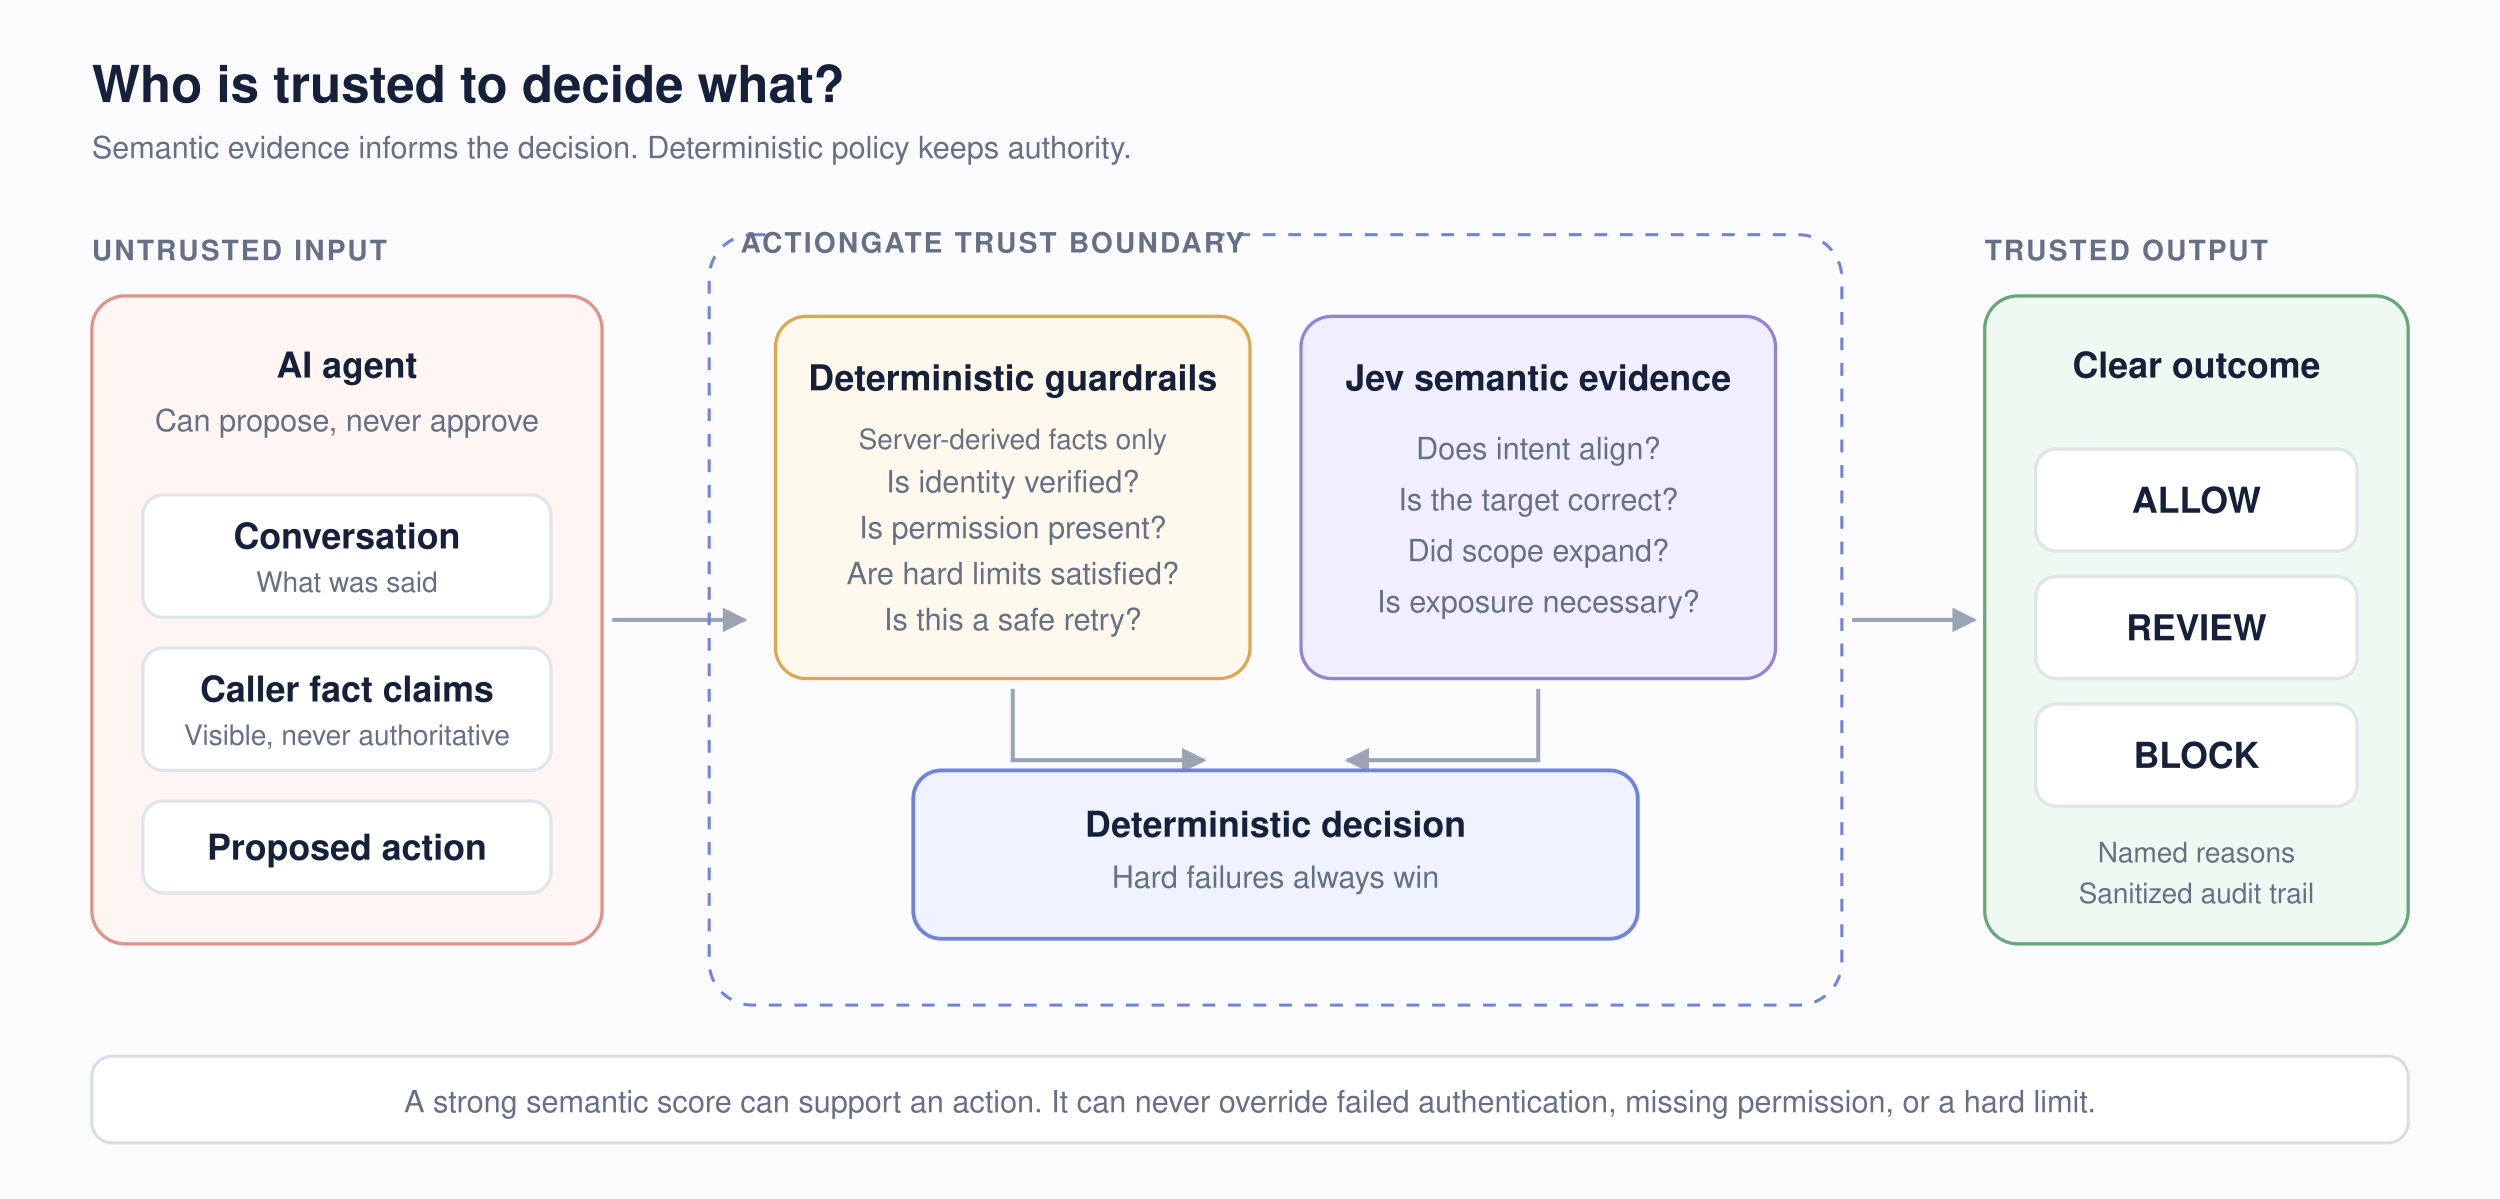
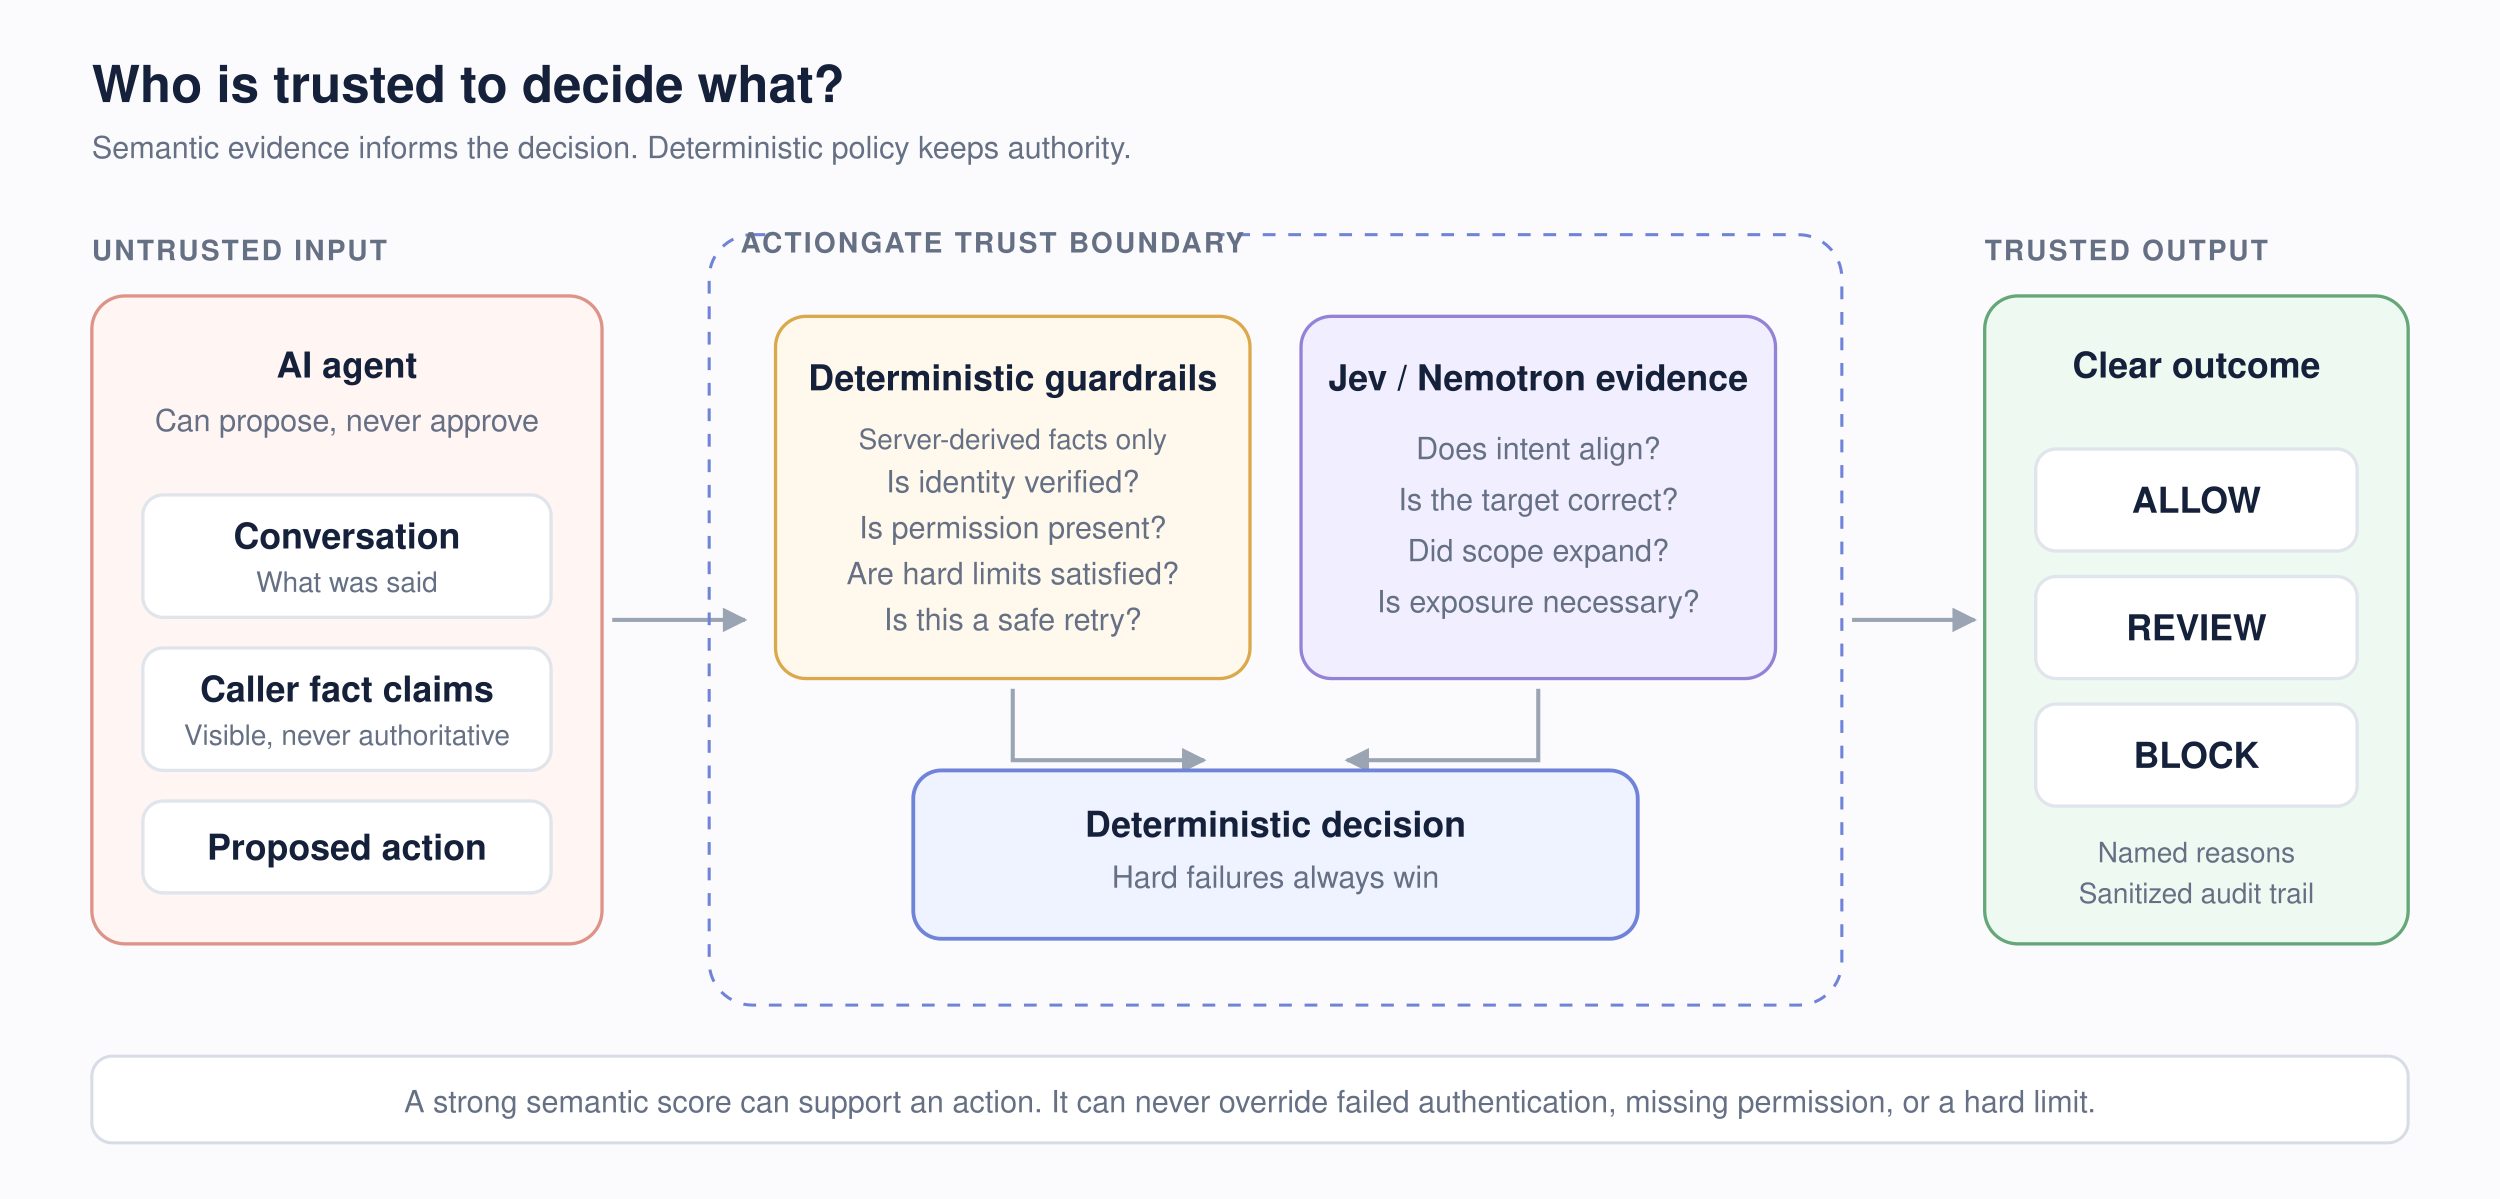
<svg xmlns="http://www.w3.org/2000/svg" viewBox="0 0 980 470" width="980" height="470" role="img" aria-labelledby="title description" font-family="ui-sans-serif,-apple-system,BlinkMacSystemFont,Segoe UI,Helvetica,Arial,sans-serif">
  <rect width="980" height="470" fill="#fbfbfd" />
  <style>
    .heading { font-size:20px; font-weight:650; fill:#15213b }
    .subheading { font-size:12px; fill:#667085 }
    .label { font-size:11px; font-weight:650; fill:#667085; letter-spacing:.08em }
    .title { font-size:14px; font-weight:650; fill:#15213b }
    .body { font-size:12px; fill:#667085 }
    .small { font-size:11px; fill:#667085 }
    .panel { fill:#fff; stroke:#e0e4eb; stroke-width:1.3 }
    .untrusted { fill:#fff5f3; stroke:#de9388; stroke-width:1.3 }
    .rules { fill:#fff8ec; stroke:#dba84b; stroke-width:1.3 }
    .semantic { fill:#f1efff; stroke:#9482d6; stroke-width:1.3 }
    .decision { fill:#eef3ff; stroke:#6f83d8; stroke-width:1.5 }
    .output { fill:#eef9f2; stroke:#66a77a; stroke-width:1.3 }
    .arrow { stroke:#9aa4b2; stroke-width:1.6; fill:none; marker-end:url(#arrow) }
    .boundary { stroke:#6f83d8; stroke-width:1.2; stroke-dasharray:5 5; fill:none }
  </style>
  <defs>
    <marker id="arrow" viewBox="0 0 10 10" refX="9" refY="5" markerWidth="6" markerHeight="6" orient="auto">
      <path d="M0 0 L10 5 L0 10 z" fill="#9aa4b2" />
    </marker>
  </defs>
  <text x="36" y="40" class="heading">Who is trusted to decide what?</text>
  <text x="36" y="62" class="subheading">Semantic evidence informs the decision. Deterministic policy keeps authority.</text>
  <text x="36" y="102" class="label">UNTRUSTED INPUT</text>
  <rect x="36" y="116" width="200" height="254" rx="13" class="untrusted" />
  <text x="136" y="148" class="title" text-anchor="middle">AI agent</text>
  <text x="136" y="169" class="body" text-anchor="middle">Can propose, never approve</text>
  <rect x="56" y="194" width="160" height="48" rx="8" class="panel" />
  <text x="136" y="215" class="title" text-anchor="middle">Conversation</text>
  <text x="136" y="232" class="small" text-anchor="middle">What was said</text>
  <rect x="56" y="254" width="160" height="48" rx="8" class="panel" />
  <text x="136" y="275" class="title" text-anchor="middle">Caller fact claims</text>
  <text x="136" y="292" class="small" text-anchor="middle">Visible, never authoritative</text>
  <rect x="56" y="314" width="160" height="36" rx="8" class="panel" />
  <text x="136" y="337" class="title" text-anchor="middle">Proposed action</text>
  <path d="M240 243 H292" class="arrow" />
  <rect x="278" y="92" width="444" height="302" rx="17" class="boundary" />
  <rect x="300" y="82" width="178" height="24" rx="12" fill="#fbfbfd" />
  <text x="389" y="99" class="label" text-anchor="middle">ACTIONGATE TRUST BOUNDARY</text>
  <rect x="304" y="124" width="186" height="142" rx="12" class="rules" />
  <text x="397" y="153" class="title" text-anchor="middle">Deterministic guardrails</text>
  <text x="397" y="176" class="small" text-anchor="middle">Server-derived facts only</text>
  <text x="397" y="193" class="body" text-anchor="middle">Is identity verified?</text>
  <text x="397" y="211" class="body" text-anchor="middle">Is permission present?</text>
  <text x="397" y="229" class="body" text-anchor="middle">Are hard limits satisfied?</text>
  <text x="397" y="247" class="body" text-anchor="middle">Is this a safe retry?</text>
  <rect x="510" y="124" width="186" height="142" rx="12" class="semantic" />
-   <text x="603" y="153" class="title" text-anchor="middle">Jev semantic evidence</text>
+   <text x="603" y="153" class="title" text-anchor="middle">Jev / Nemotron evidence</text>
  <text x="603" y="180" class="body" text-anchor="middle">Does intent align?</text>
  <text x="603" y="200" class="body" text-anchor="middle">Is the target correct?</text>
  <text x="603" y="220" class="body" text-anchor="middle">Did scope expand?</text>
  <text x="603" y="240" class="body" text-anchor="middle">Is exposure necessary?</text>
  <path d="M397 270 V298 H472" class="arrow" />
  <path d="M603 270 V298 H528" class="arrow" />
  <rect x="358" y="302" width="284" height="66" rx="11" class="decision" />
  <text x="500" y="328" class="title" text-anchor="middle">Deterministic decision</text>
  <text x="500" y="348" class="body" text-anchor="middle">Hard failures always win</text>
  <path d="M726 243 H774" class="arrow" />
  <text x="778" y="102" class="label">TRUSTED OUTPUT</text>
  <rect x="778" y="116" width="166" height="254" rx="13" class="output" />
  <text x="861" y="148" class="title" text-anchor="middle">Clear outcome</text>
  <rect x="798" y="176" width="126" height="40" rx="8" class="panel" />
  <text x="861" y="201" class="title" text-anchor="middle">ALLOW</text>
  <rect x="798" y="226" width="126" height="40" rx="8" class="panel" />
  <text x="861" y="251" class="title" text-anchor="middle">REVIEW</text>
  <rect x="798" y="276" width="126" height="40" rx="8" class="panel" />
  <text x="861" y="301" class="title" text-anchor="middle">BLOCK</text>
  <text x="861" y="338" class="small" text-anchor="middle">Named reasons</text>
  <text x="861" y="354" class="small" text-anchor="middle">Sanitized audit trail</text>
  <rect x="36" y="414" width="908" height="34" rx="8" fill="#fff" stroke="#d7dce6" stroke-width="1.2" />
  <text x="490" y="436" class="body" text-anchor="middle">A strong semantic score can support an action. It can never override failed authentication, missing permission, or a hard limit.</text>
</svg>
